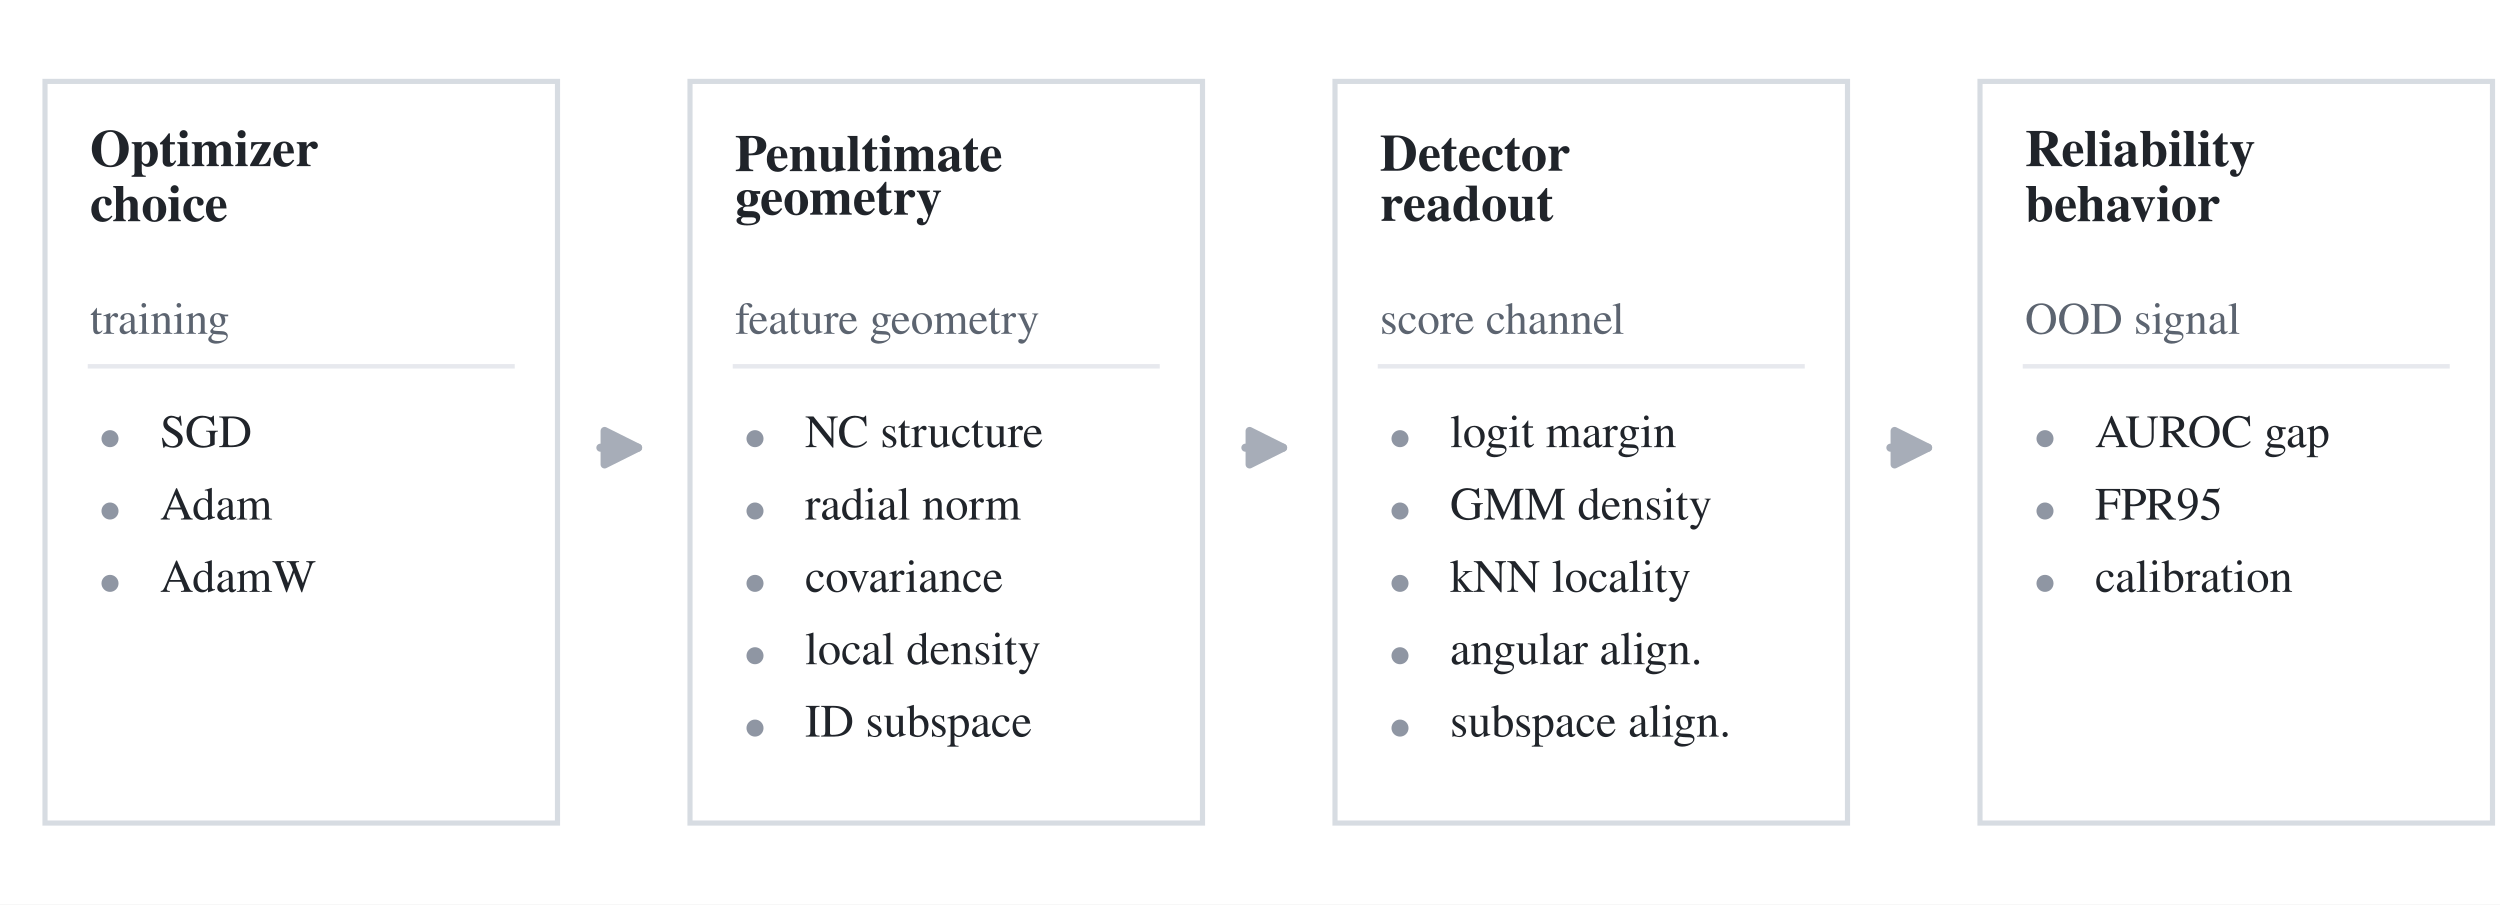
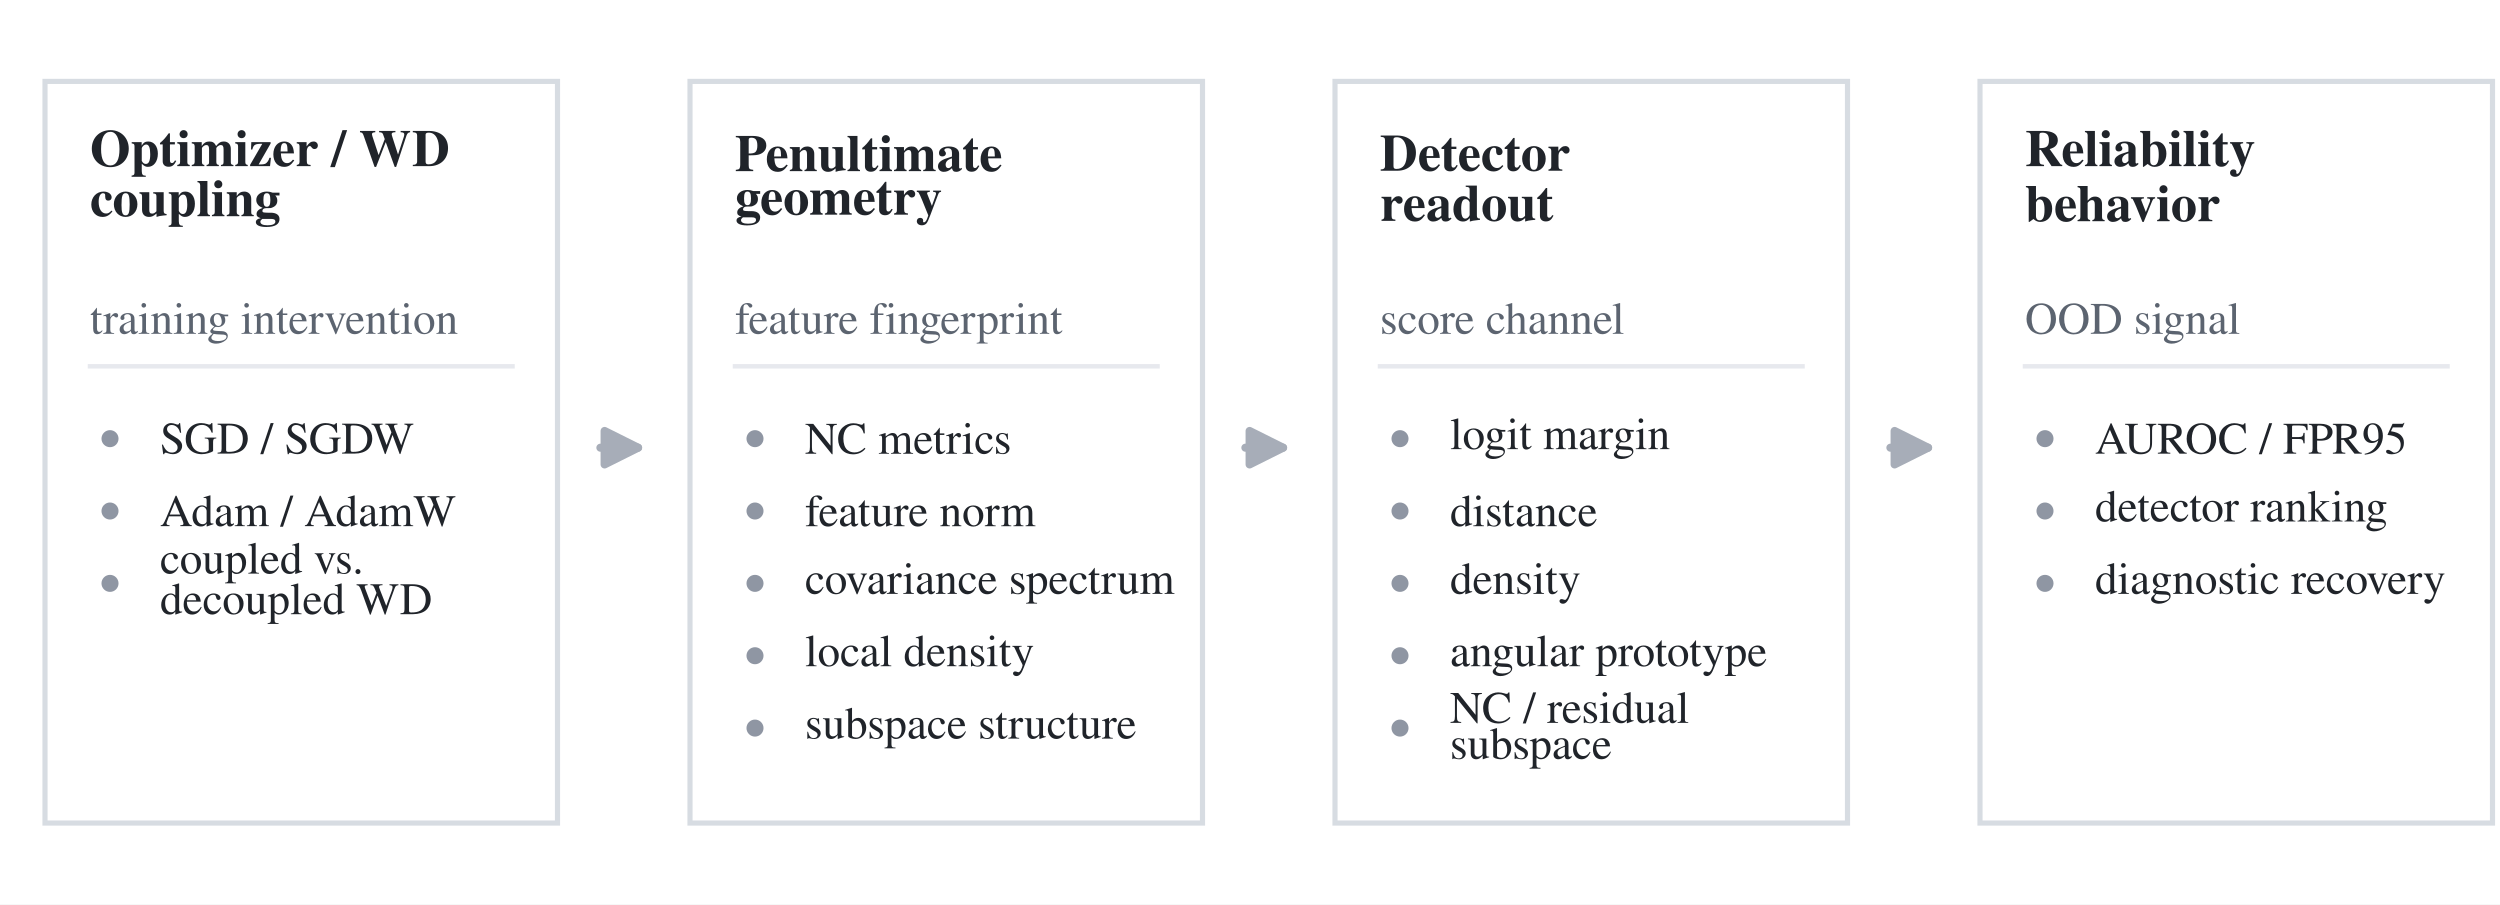
<svg xmlns="http://www.w3.org/2000/svg" xmlns:xlink="http://www.w3.org/1999/xlink" width="388.08pt" height="140.4pt" viewBox="0 0 388.08 140.4" version="1.1">
  <defs>
    <style type="text/css">*{stroke-linejoin: round; stroke-linecap: butt}</style>
  </defs>
  <g id="figure_1">
    <g id="patch_1">
      <path d="M 0 140.4  L 388.08 140.4  L 388.08 0  L 0 0  z " style="fill: #ffffff" />
    </g>
    <g id="axes_1">
      <g id="patch_2">
-         <path d="M 6.985 127.764  L 86.542 127.764  L 86.542 12.636  L 6.985 12.636  z " clip-path="url(#p9f818acd78)" style="fill: #ffffff; stroke: #d7dce2; stroke-width: 0.8; stroke-linejoin: miter" />
+         <path d="M 6.985 127.764  L 86.542 127.764  L 86.542 12.636  L 6.985 12.636  z " clip-path="url(#p5ad415f14a)" style="fill: #ffffff; stroke: #d7dce2; stroke-width: 0.8; stroke-linejoin: miter" />
      </g>
      <g id="patch_3">
-         <path d="M 107.11 127.764  L 186.666 127.764  L 186.666 12.636  L 107.11 12.636  z " clip-path="url(#p9f818acd78)" style="fill: #ffffff; stroke: #d7dce2; stroke-width: 0.8; stroke-linejoin: miter" />
+         <path d="M 107.11 127.764  L 186.666 127.764  L 186.666 12.636  L 107.11 12.636  z " clip-path="url(#p5ad415f14a)" style="fill: #ffffff; stroke: #d7dce2; stroke-width: 0.8; stroke-linejoin: miter" />
      </g>
      <g id="patch_4">
-         <path d="M 207.235 127.764  L 286.791 127.764  L 286.791 12.636  L 207.235 12.636  z " clip-path="url(#p9f818acd78)" style="fill: #ffffff; stroke: #d7dce2; stroke-width: 0.8; stroke-linejoin: miter" />
+         <path d="M 207.235 127.764  L 286.791 127.764  L 286.791 12.636  L 207.235 12.636  z " clip-path="url(#p5ad415f14a)" style="fill: #ffffff; stroke: #d7dce2; stroke-width: 0.8; stroke-linejoin: miter" />
      </g>
      <g id="patch_5">
-         <path d="M 307.359 127.764  L 386.916 127.764  L 386.916 12.636  L 307.359 12.636  z " clip-path="url(#p9f818acd78)" style="fill: #ffffff; stroke: #d7dce2; stroke-width: 0.8; stroke-linejoin: miter" />
+         <path d="M 307.359 127.764  L 386.916 127.764  L 386.916 12.636  L 307.359 12.636  z " clip-path="url(#p5ad415f14a)" style="fill: #ffffff; stroke: #d7dce2; stroke-width: 0.8; stroke-linejoin: miter" />
      </g>
      <g id="patch_6">
-         <path d="M 93.196 69.498  Q 96.824 69.498 99.053 69.498  " clip-path="url(#p9f818acd78)" style="fill: none; stroke: #a7adb8; stroke-width: 1.25; stroke-linecap: round" />
-         <path d="M 93.853 66.898  L 99.053 69.498  L 93.853 72.098  z " clip-path="url(#p9f818acd78)" style="fill: #a7adb8; stroke: #a7adb8; stroke-width: 1.25; stroke-linecap: round" />
+         <path d="M 93.196 69.498  Q 96.824 69.498 99.053 69.498  " clip-path="url(#p5ad415f14a)" style="fill: none; stroke: #a7adb8; stroke-width: 1.25; stroke-linecap: round" />
+         <path d="M 93.853 66.898  L 99.053 69.498  L 93.853 72.098  z " clip-path="url(#p5ad415f14a)" style="fill: #a7adb8; stroke: #a7adb8; stroke-width: 1.25; stroke-linecap: round" />
      </g>
      <g id="patch_7">
-         <path d="M 193.321 69.498  Q 196.948 69.498 199.178 69.498  " clip-path="url(#p9f818acd78)" style="fill: none; stroke: #a7adb8; stroke-width: 1.25; stroke-linecap: round" />
-         <path d="M 193.978 66.898  L 199.178 69.498  L 193.978 72.098  z " clip-path="url(#p9f818acd78)" style="fill: #a7adb8; stroke: #a7adb8; stroke-width: 1.25; stroke-linecap: round" />
+         <path d="M 193.321 69.498  Q 196.948 69.498 199.178 69.498  " clip-path="url(#p5ad415f14a)" style="fill: none; stroke: #a7adb8; stroke-width: 1.25; stroke-linecap: round" />
+         <path d="M 193.978 66.898  L 199.178 69.498  L 193.978 72.098  z " clip-path="url(#p5ad415f14a)" style="fill: #a7adb8; stroke: #a7adb8; stroke-width: 1.25; stroke-linecap: round" />
      </g>
      <g id="patch_8">
-         <path d="M 293.446 69.498  Q 297.073 69.498 299.303 69.498  " clip-path="url(#p9f818acd78)" style="fill: none; stroke: #a7adb8; stroke-width: 1.25; stroke-linecap: round" />
-         <path d="M 294.103 66.898  L 299.303 69.498  L 294.103 72.098  z " clip-path="url(#p9f818acd78)" style="fill: #a7adb8; stroke: #a7adb8; stroke-width: 1.25; stroke-linecap: round" />
+         <path d="M 293.446 69.498  Q 297.073 69.498 299.303 69.498  " clip-path="url(#p5ad415f14a)" style="fill: none; stroke: #a7adb8; stroke-width: 1.25; stroke-linecap: round" />
+         <path d="M 294.103 66.898  L 299.303 69.498  L 294.103 72.098  z " clip-path="url(#p5ad415f14a)" style="fill: #a7adb8; stroke: #a7adb8; stroke-width: 1.25; stroke-linecap: round" />
      </g>
      <g id="line2d_1">
-         <path d="M 13.971 56.862  L 79.556 56.862  " clip-path="url(#p9f818acd78)" style="fill: none; stroke: #e7e9ee; stroke-width: 0.7; stroke-linecap: square" />
+         <path d="M 13.971 56.862  L 79.556 56.862  " clip-path="url(#p5ad415f14a)" style="fill: none; stroke: #e7e9ee; stroke-width: 0.7; stroke-linecap: square" />
      </g>
      <g id="line2d_2">
-         <path d="M 114.096 56.862  L 179.681 56.862  " clip-path="url(#p9f818acd78)" style="fill: none; stroke: #e7e9ee; stroke-width: 0.7; stroke-linecap: square" />
+         <path d="M 114.096 56.862  L 179.681 56.862  " clip-path="url(#p5ad415f14a)" style="fill: none; stroke: #e7e9ee; stroke-width: 0.7; stroke-linecap: square" />
      </g>
      <g id="line2d_3">
-         <path d="M 214.22 56.862  L 279.806 56.862  " clip-path="url(#p9f818acd78)" style="fill: none; stroke: #e7e9ee; stroke-width: 0.7; stroke-linecap: square" />
+         <path d="M 214.22 56.862  L 279.806 56.862  " clip-path="url(#p5ad415f14a)" style="fill: none; stroke: #e7e9ee; stroke-width: 0.7; stroke-linecap: square" />
      </g>
      <g id="line2d_4">
-         <path d="M 314.345 56.862  L 379.93 56.862  " clip-path="url(#p9f818acd78)" style="fill: none; stroke: #e7e9ee; stroke-width: 0.7; stroke-linecap: square" />
+         <path d="M 314.345 56.862  L 379.93 56.862  " clip-path="url(#p5ad415f14a)" style="fill: none; stroke: #e7e9ee; stroke-width: 0.7; stroke-linecap: square" />
      </g>
      <g id="text_1">
-         <text style="font-weight: 700; font-size: 8.1px; font-family: 'Nimbus Roman'; fill: #20242a" transform="translate(13.97088 25.79285)">Optimizer</text>
-         <text style="font-weight: 700; font-size: 8.1px; font-family: 'Nimbus Roman'; fill: #20242a" transform="translate(13.97088 34.34214)">choice</text>
+         <text style="font-weight: 700; font-size: 8.1px; font-family: 'Nimbus Roman'; fill: #20242a" transform="translate(13.97088 25.79285)">Optimizer / WD</text>
+         <text style="font-weight: 700; font-size: 8.1px; font-family: 'Nimbus Roman'; fill: #20242a" transform="translate(13.97088 33.56505)">coupling</text>
      </g>
      <g id="text_2">
-         <text style="font-size: 7px; font-family: 'Nimbus Roman'; text-anchor: start; fill: #5c6470" x="13.971" y="51.815" transform="rotate(-0 13.97088 51.815)">training</text>
+         <text style="font-size: 7px; font-family: 'Nimbus Roman'; text-anchor: start; fill: #5c6470" x="13.971" y="51.815" transform="rotate(-0 13.97088 51.815)">training intervention</text>
      </g>
      <g id="PathCollection_1">
        <defs>
-           <path id="m6fa21e5d9a" d="M 0 1.323  C 0.351 1.323 0.687 1.183 0.935 0.935  C 1.183 0.687 1.323 0.351 1.323 0  C 1.323 -0.351 1.183 -0.687 0.935 -0.935  C 0.687 -1.183 0.351 -1.323 0 -1.323  C -0.351 -1.323 -0.687 -1.183 -0.935 -0.935  C -1.183 -0.687 -1.323 -0.351 -1.323 0  C -1.323 0.351 -1.183 0.687 -0.935 0.935  C -0.687 1.183 -0.351 1.323 0 1.323  z " />
+           <path id="m769dd3c13f" d="M 0 1.323  C 0.351 1.323 0.687 1.183 0.935 0.935  C 1.183 0.687 1.323 0.351 1.323 0  C 1.323 -0.351 1.183 -0.687 0.935 -0.935  C 0.687 -1.183 0.351 -1.323 0 -1.323  C -0.351 -1.323 -0.687 -1.183 -0.935 -0.935  C -1.183 -0.687 -1.323 -0.351 -1.323 0  C -1.323 0.351 -1.183 0.687 -0.935 0.935  C -0.687 1.183 -0.351 1.323 0 1.323  z " />
        </defs>
-         <g clip-path="url(#p9f818acd78)">
-           <use xlink:href="#m6fa21e5d9a" x="17.076" y="68.094" style="fill: #8f96a3" />
+         <g clip-path="url(#p5ad415f14a)">
+           <use xlink:href="#m769dd3c13f" x="17.076" y="68.094" style="fill: #8f96a3" />
        </g>
      </g>
      <g id="text_3">
-         <text style="font-size: 7.2px; font-family: 'Nimbus Roman'; text-anchor: start; fill: #20242a" x="24.837" y="69.412" transform="rotate(-0 24.83712 69.4116)">SGD</text>
+         <text style="font-size: 7px; font-family: 'Nimbus Roman'; text-anchor: start; fill: #20242a" x="24.837" y="70.411" transform="rotate(-0 24.83712 70.41056)">SGD / SGDW</text>
      </g>
      <g id="PathCollection_2">
-         <g clip-path="url(#p9f818acd78)">
-           <use xlink:href="#m6fa21e5d9a" x="17.076" y="79.326" style="fill: #8f96a3" />
+         <g clip-path="url(#p5ad415f14a)">
+           <use xlink:href="#m769dd3c13f" x="17.076" y="79.326" style="fill: #8f96a3" />
        </g>
      </g>
      <g id="text_4">
-         <text style="font-size: 7.2px; font-family: 'Nimbus Roman'; text-anchor: start; fill: #20242a" x="24.837" y="80.644" transform="rotate(-0 24.83712 80.6436)">Adam</text>
+         <text style="font-size: 7px; font-family: 'Nimbus Roman'; text-anchor: start; fill: #20242a" x="24.837" y="81.667" transform="rotate(-0 24.83712 81.66717)">Adam / AdamW</text>
      </g>
      <g id="PathCollection_3">
-         <g clip-path="url(#p9f818acd78)">
-           <use xlink:href="#m6fa21e5d9a" x="17.076" y="90.558" style="fill: #8f96a3" />
+         <g clip-path="url(#p5ad415f14a)">
+           <use xlink:href="#m769dd3c13f" x="17.076" y="90.558" style="fill: #8f96a3" />
        </g>
      </g>
      <g id="text_5">
-         <text style="font-size: 7.2px; font-family: 'Nimbus Roman'; text-anchor: start; fill: #20242a" x="24.837" y="91.876" transform="rotate(-0 24.83712 91.8756)">AdamW</text>
+         <text style="font-size: 7px; font-family: 'Nimbus Roman'; fill: #20242a" transform="translate(24.83712 89.03878)">coupled vs.</text>
+         <text style="font-size: 7px; font-family: 'Nimbus Roman'; fill: #20242a" transform="translate(24.83712 95.33878)">decoupled WD</text>
      </g>
      <g id="text_6">
        <text style="font-weight: 700; font-size: 8.1px; font-family: 'Nimbus Roman'; fill: #20242a" transform="translate(114.0955 26.56614)">Penultimate</text>
        <text style="font-weight: 700; font-size: 8.1px; font-family: 'Nimbus Roman'; fill: #20242a" transform="translate(114.0955 33.31825)">geometry</text>
      </g>
      <g id="text_7">
-         <text style="font-size: 7px; font-family: 'Nimbus Roman'; text-anchor: start; fill: #5c6470" x="114.096" y="51.815" transform="rotate(-0 114.0955 51.815)">feature geometry</text>
+         <text style="font-size: 7px; font-family: 'Nimbus Roman'; text-anchor: start; fill: #5c6470" x="114.096" y="51.815" transform="rotate(-0 114.0955 51.815)">feature fingerprint</text>
      </g>
      <g id="PathCollection_4">
-         <g clip-path="url(#p9f818acd78)">
-           <use xlink:href="#m6fa21e5d9a" x="117.2" y="68.094" style="fill: #8f96a3" />
+         <g clip-path="url(#p5ad415f14a)">
+           <use xlink:href="#m769dd3c13f" x="117.2" y="68.094" style="fill: #8f96a3" />
        </g>
      </g>
      <g id="text_8">
-         <text style="font-size: 7.2px; font-family: 'Nimbus Roman'; text-anchor: start; fill: #20242a" x="124.962" y="69.412" transform="rotate(-0 124.9618 69.4116)">NC structure</text>
+         <text style="font-size: 7px; font-family: 'Nimbus Roman'; text-anchor: start; fill: #20242a" x="124.962" y="70.435" transform="rotate(-0 124.9618 70.43517)">NC metrics</text>
      </g>
      <g id="PathCollection_5">
-         <g clip-path="url(#p9f818acd78)">
-           <use xlink:href="#m6fa21e5d9a" x="117.2" y="79.326" style="fill: #8f96a3" />
+         <g clip-path="url(#p5ad415f14a)">
+           <use xlink:href="#m769dd3c13f" x="117.2" y="79.326" style="fill: #8f96a3" />
        </g>
      </g>
      <g id="text_9">
-         <text style="font-size: 7.2px; font-family: 'Nimbus Roman'; text-anchor: start; fill: #20242a" x="124.962" y="80.644" transform="rotate(-0 124.9618 80.6436)">radial norm</text>
+         <text style="font-size: 7px; font-family: 'Nimbus Roman'; text-anchor: start; fill: #20242a" x="124.962" y="81.681" transform="rotate(-0 124.9618 81.68139)">feature norm</text>
      </g>
      <g id="PathCollection_6">
-         <g clip-path="url(#p9f818acd78)">
-           <use xlink:href="#m6fa21e5d9a" x="117.2" y="90.558" style="fill: #8f96a3" />
+         <g clip-path="url(#p5ad415f14a)">
+           <use xlink:href="#m769dd3c13f" x="117.2" y="90.558" style="fill: #8f96a3" />
        </g>
      </g>
      <g id="text_10">
-         <text style="font-size: 7.2px; font-family: 'Nimbus Roman'; text-anchor: start; fill: #20242a" x="124.962" y="91.876" transform="rotate(-0 124.9618 91.8756)">covariance</text>
+         <text style="font-size: 7px; font-family: 'Nimbus Roman'; text-anchor: start; fill: #20242a" x="124.962" y="92.189" transform="rotate(-0 124.9618 92.18878)">covariance spectrum</text>
      </g>
      <g id="PathCollection_7">
-         <g clip-path="url(#p9f818acd78)">
-           <use xlink:href="#m6fa21e5d9a" x="117.2" y="101.79" style="fill: #8f96a3" />
+         <g clip-path="url(#p5ad415f14a)">
+           <use xlink:href="#m769dd3c13f" x="117.2" y="101.79" style="fill: #8f96a3" />
        </g>
      </g>
      <g id="text_11">
-         <text style="font-size: 7.2px; font-family: 'Nimbus Roman'; text-anchor: start; fill: #20242a" x="124.962" y="103.108" transform="rotate(-0 124.9618 103.1076)">local density</text>
+         <text style="font-size: 7px; font-family: 'Nimbus Roman'; text-anchor: start; fill: #20242a" x="124.962" y="103.418" transform="rotate(-0 124.9618 103.4175)">local density</text>
      </g>
      <g id="PathCollection_8">
-         <g clip-path="url(#p9f818acd78)">
-           <use xlink:href="#m6fa21e5d9a" x="117.2" y="113.022" style="fill: #8f96a3" />
+         <g clip-path="url(#p5ad415f14a)">
+           <use xlink:href="#m769dd3c13f" x="117.2" y="113.022" style="fill: #8f96a3" />
        </g>
      </g>
      <g id="text_12">
-         <text style="font-size: 7.2px; font-family: 'Nimbus Roman'; text-anchor: start; fill: #20242a" x="124.962" y="114.34" transform="rotate(-0 124.9618 114.3396)">ID subspace</text>
+         <text style="font-size: 7px; font-family: 'Nimbus Roman'; text-anchor: start; fill: #20242a" x="124.962" y="114.653" transform="rotate(-0 124.9618 114.6528)">subspace structure</text>
      </g>
      <g id="text_13">
        <text style="font-weight: 700; font-size: 8.1px; font-family: 'Nimbus Roman'; fill: #20242a" transform="translate(214.2202 26.50539)">Detector</text>
        <text style="font-weight: 700; font-size: 8.1px; font-family: 'Nimbus Roman'; fill: #20242a" transform="translate(214.2202 34.28139)">readout</text>
      </g>
      <g id="text_14">
        <text style="font-size: 7px; font-family: 'Nimbus Roman'; text-anchor: start; fill: #5c6470" x="214.22" y="51.815" transform="rotate(-0 214.2202 51.815)">score channel</text>
      </g>
      <g id="PathCollection_9">
-         <g clip-path="url(#p9f818acd78)">
-           <use xlink:href="#m6fa21e5d9a" x="217.325" y="68.094" style="fill: #8f96a3" />
+         <g clip-path="url(#p5ad415f14a)">
+           <use xlink:href="#m769dd3c13f" x="217.325" y="68.094" style="fill: #8f96a3" />
        </g>
      </g>
      <g id="text_15">
-         <text style="font-size: 7.2px; font-family: 'Nimbus Roman'; text-anchor: start; fill: #20242a" x="225.086" y="69.412" transform="rotate(-0 225.0864 69.4116)">logit margin</text>
+         <text style="font-size: 7px; font-family: 'Nimbus Roman'; text-anchor: start; fill: #20242a" x="225.086" y="69.722" transform="rotate(-0 225.0864 69.7215)">logit margin</text>
      </g>
      <g id="PathCollection_10">
-         <g clip-path="url(#p9f818acd78)">
-           <use xlink:href="#m6fa21e5d9a" x="217.325" y="79.326" style="fill: #8f96a3" />
+         <g clip-path="url(#p5ad415f14a)">
+           <use xlink:href="#m769dd3c13f" x="217.325" y="79.326" style="fill: #8f96a3" />
        </g>
      </g>
      <g id="text_16">
-         <text style="font-size: 7.2px; font-family: 'Nimbus Roman'; text-anchor: start; fill: #20242a" x="225.086" y="80.644" transform="rotate(-0 225.0864 80.6436)">GMM density</text>
+         <text style="font-size: 7px; font-family: 'Nimbus Roman'; text-anchor: start; fill: #20242a" x="225.086" y="81.681" transform="rotate(-0 225.0864 81.68139)">distance</text>
      </g>
      <g id="PathCollection_11">
-         <g clip-path="url(#p9f818acd78)">
-           <use xlink:href="#m6fa21e5d9a" x="217.325" y="90.558" style="fill: #8f96a3" />
+         <g clip-path="url(#p5ad415f14a)">
+           <use xlink:href="#m769dd3c13f" x="217.325" y="90.558" style="fill: #8f96a3" />
        </g>
      </g>
      <g id="text_17">
-         <text style="font-size: 7.2px; font-family: 'Nimbus Roman'; text-anchor: start; fill: #20242a" x="225.086" y="91.876" transform="rotate(-0 225.0864 91.8756)">kNN locality</text>
+         <text style="font-size: 7px; font-family: 'Nimbus Roman'; text-anchor: start; fill: #20242a" x="225.086" y="92.186" transform="rotate(-0 225.0864 92.1855)">density</text>
      </g>
      <g id="PathCollection_12">
-         <g clip-path="url(#p9f818acd78)">
-           <use xlink:href="#m6fa21e5d9a" x="217.325" y="101.79" style="fill: #8f96a3" />
+         <g clip-path="url(#p5ad415f14a)">
+           <use xlink:href="#m769dd3c13f" x="217.325" y="101.79" style="fill: #8f96a3" />
        </g>
      </g>
      <g id="text_18">
-         <text style="font-size: 7.2px; font-family: 'Nimbus Roman'; text-anchor: start; fill: #20242a" x="225.086" y="103.108" transform="rotate(-0 225.0864 103.1076)">angular align.</text>
+         <text style="font-size: 7px; font-family: 'Nimbus Roman'; text-anchor: start; fill: #20242a" x="225.086" y="103.418" transform="rotate(-0 225.0864 103.4175)">angular prototype</text>
      </g>
      <g id="PathCollection_13">
-         <g clip-path="url(#p9f818acd78)">
-           <use xlink:href="#m6fa21e5d9a" x="217.325" y="113.022" style="fill: #8f96a3" />
+         <g clip-path="url(#p5ad415f14a)">
+           <use xlink:href="#m769dd3c13f" x="217.325" y="113.022" style="fill: #8f96a3" />
        </g>
      </g>
      <g id="text_19">
-         <text style="font-size: 7.2px; font-family: 'Nimbus Roman'; text-anchor: start; fill: #20242a" x="225.086" y="114.34" transform="rotate(-0 225.0864 114.3396)">subspace align.</text>
+         <text style="font-size: 7px; font-family: 'Nimbus Roman'; fill: #20242a" transform="translate(225.0864 112.2132)">NC / residual</text>
+         <text style="font-size: 7px; font-family: 'Nimbus Roman'; fill: #20242a" transform="translate(225.0864 117.8028)">subspace</text>
      </g>
      <g id="text_20">
        <text style="font-weight: 700; font-size: 8.1px; font-family: 'Nimbus Roman'; fill: #20242a" transform="translate(314.3448 25.79285)">Reliability</text>
        <text style="font-weight: 700; font-size: 8.1px; font-family: 'Nimbus Roman'; fill: #20242a" transform="translate(314.3448 34.34214)">behavior</text>
      </g>
      <g id="text_21">
        <text style="font-size: 7px; font-family: 'Nimbus Roman'; text-anchor: start; fill: #5c6470" x="314.345" y="51.815" transform="rotate(-0 314.3448 51.815)">OOD signal</text>
      </g>
      <g id="PathCollection_14">
-         <g clip-path="url(#p9f818acd78)">
-           <use xlink:href="#m6fa21e5d9a" x="317.449" y="68.094" style="fill: #8f96a3" />
+         <g clip-path="url(#p5ad415f14a)">
+           <use xlink:href="#m769dd3c13f" x="317.449" y="68.094" style="fill: #8f96a3" />
        </g>
      </g>
      <g id="text_22">
-         <text style="font-size: 7.2px; font-family: 'Nimbus Roman'; text-anchor: start; fill: #20242a" x="325.211" y="69.412" transform="rotate(-0 325.211 69.4116)">AUROC gap</text>
+         <text style="font-size: 7px; font-family: 'Nimbus Roman'; text-anchor: start; fill: #20242a" x="325.211" y="70.425" transform="rotate(-0 325.211 70.42478)">AUROC / FPR95</text>
      </g>
      <g id="PathCollection_15">
-         <g clip-path="url(#p9f818acd78)">
-           <use xlink:href="#m6fa21e5d9a" x="317.449" y="79.326" style="fill: #8f96a3" />
+         <g clip-path="url(#p5ad415f14a)">
+           <use xlink:href="#m769dd3c13f" x="317.449" y="79.326" style="fill: #8f96a3" />
        </g>
      </g>
      <g id="text_23">
-         <text style="font-size: 7.2px; font-family: 'Nimbus Roman'; text-anchor: start; fill: #20242a" x="325.211" y="80.661" transform="rotate(-0 325.211 80.66149)">FPR95</text>
+         <text style="font-size: 7px; font-family: 'Nimbus Roman'; text-anchor: start; fill: #20242a" x="325.211" y="80.954" transform="rotate(-0 325.211 80.9535)">detector ranking</text>
      </g>
      <g id="PathCollection_16">
-         <g clip-path="url(#p9f818acd78)">
-           <use xlink:href="#m6fa21e5d9a" x="317.449" y="90.558" style="fill: #8f96a3" />
+         <g clip-path="url(#p5ad415f14a)">
+           <use xlink:href="#m769dd3c13f" x="317.449" y="90.558" style="fill: #8f96a3" />
        </g>
      </g>
      <g id="text_24">
-         <text style="font-size: 7.2px; font-family: 'Nimbus Roman'; text-anchor: start; fill: #20242a" x="325.211" y="91.876" transform="rotate(-0 325.211 91.8756)">calibration</text>
+         <text style="font-size: 7px; font-family: 'Nimbus Roman'; text-anchor: start; fill: #20242a" x="325.211" y="92.186" transform="rotate(-0 325.211 92.1855)">diagnostic recovery</text>
      </g>
    </g>
  </g>
  <defs>
-     <clipPath id="p9f818acd78">
+     <clipPath id="p5ad415f14a">
      <rect x="0" y="0" width="388.08" height="140.4" />
    </clipPath>
  </defs>
</svg>
